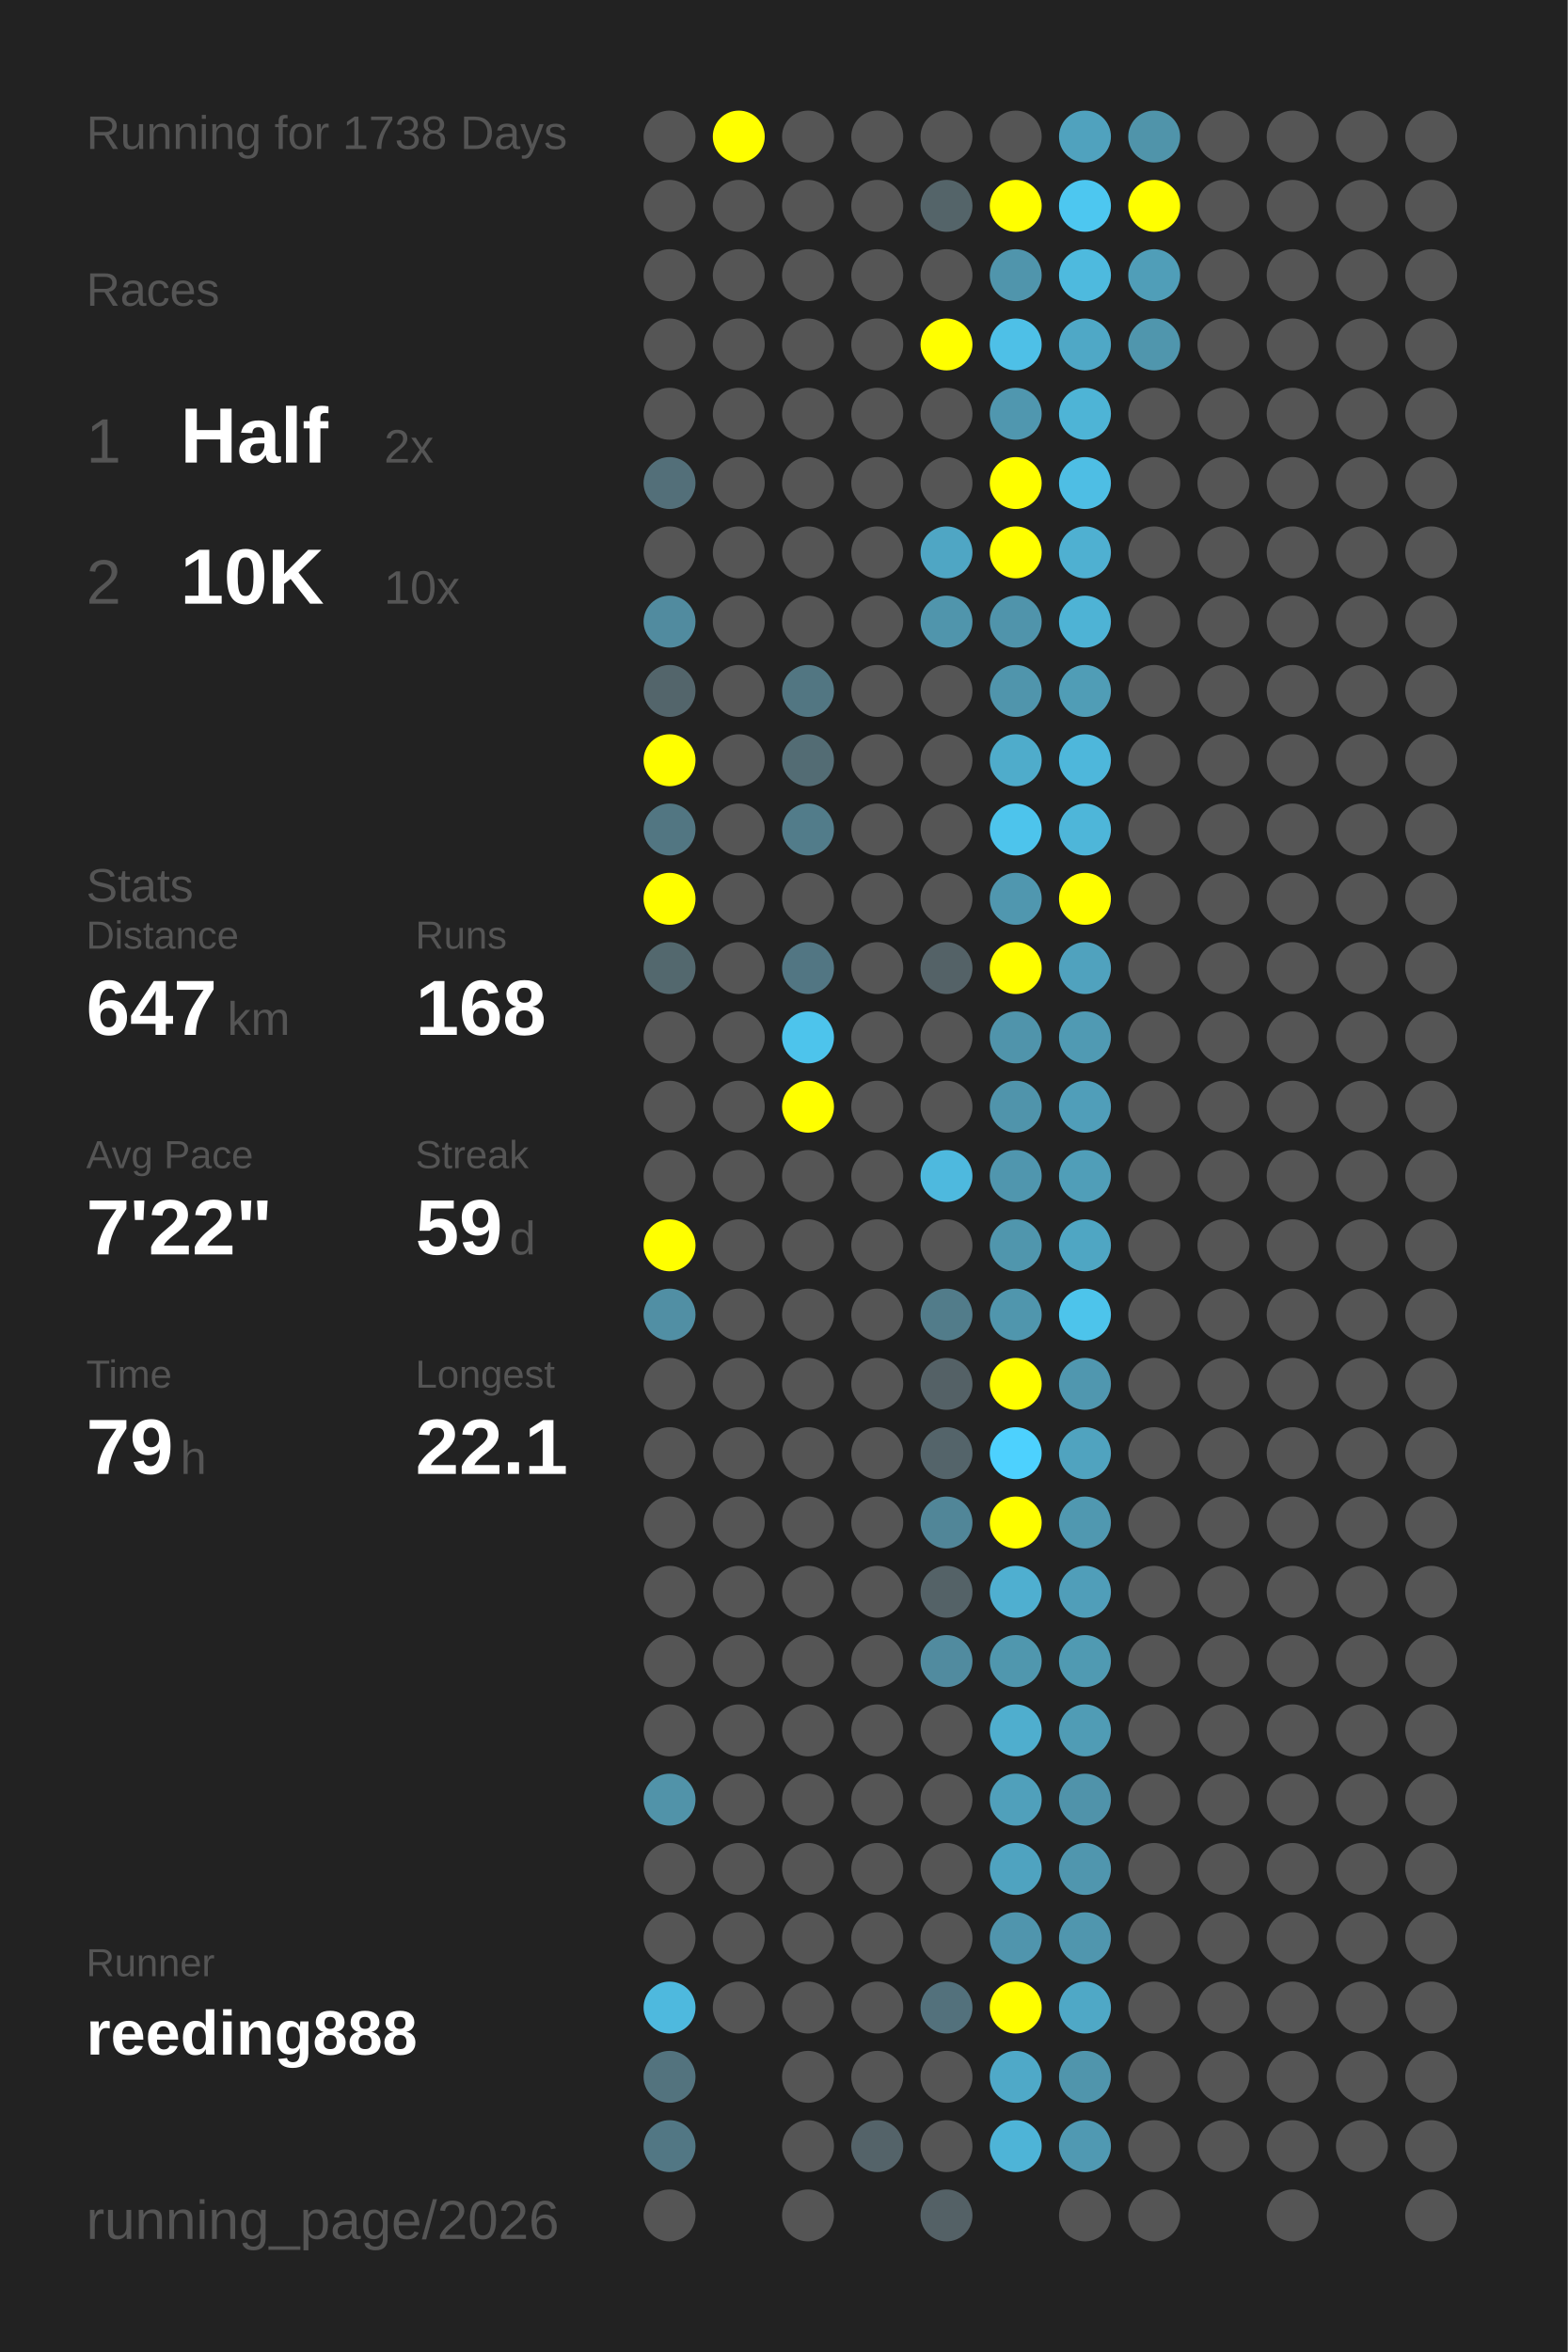
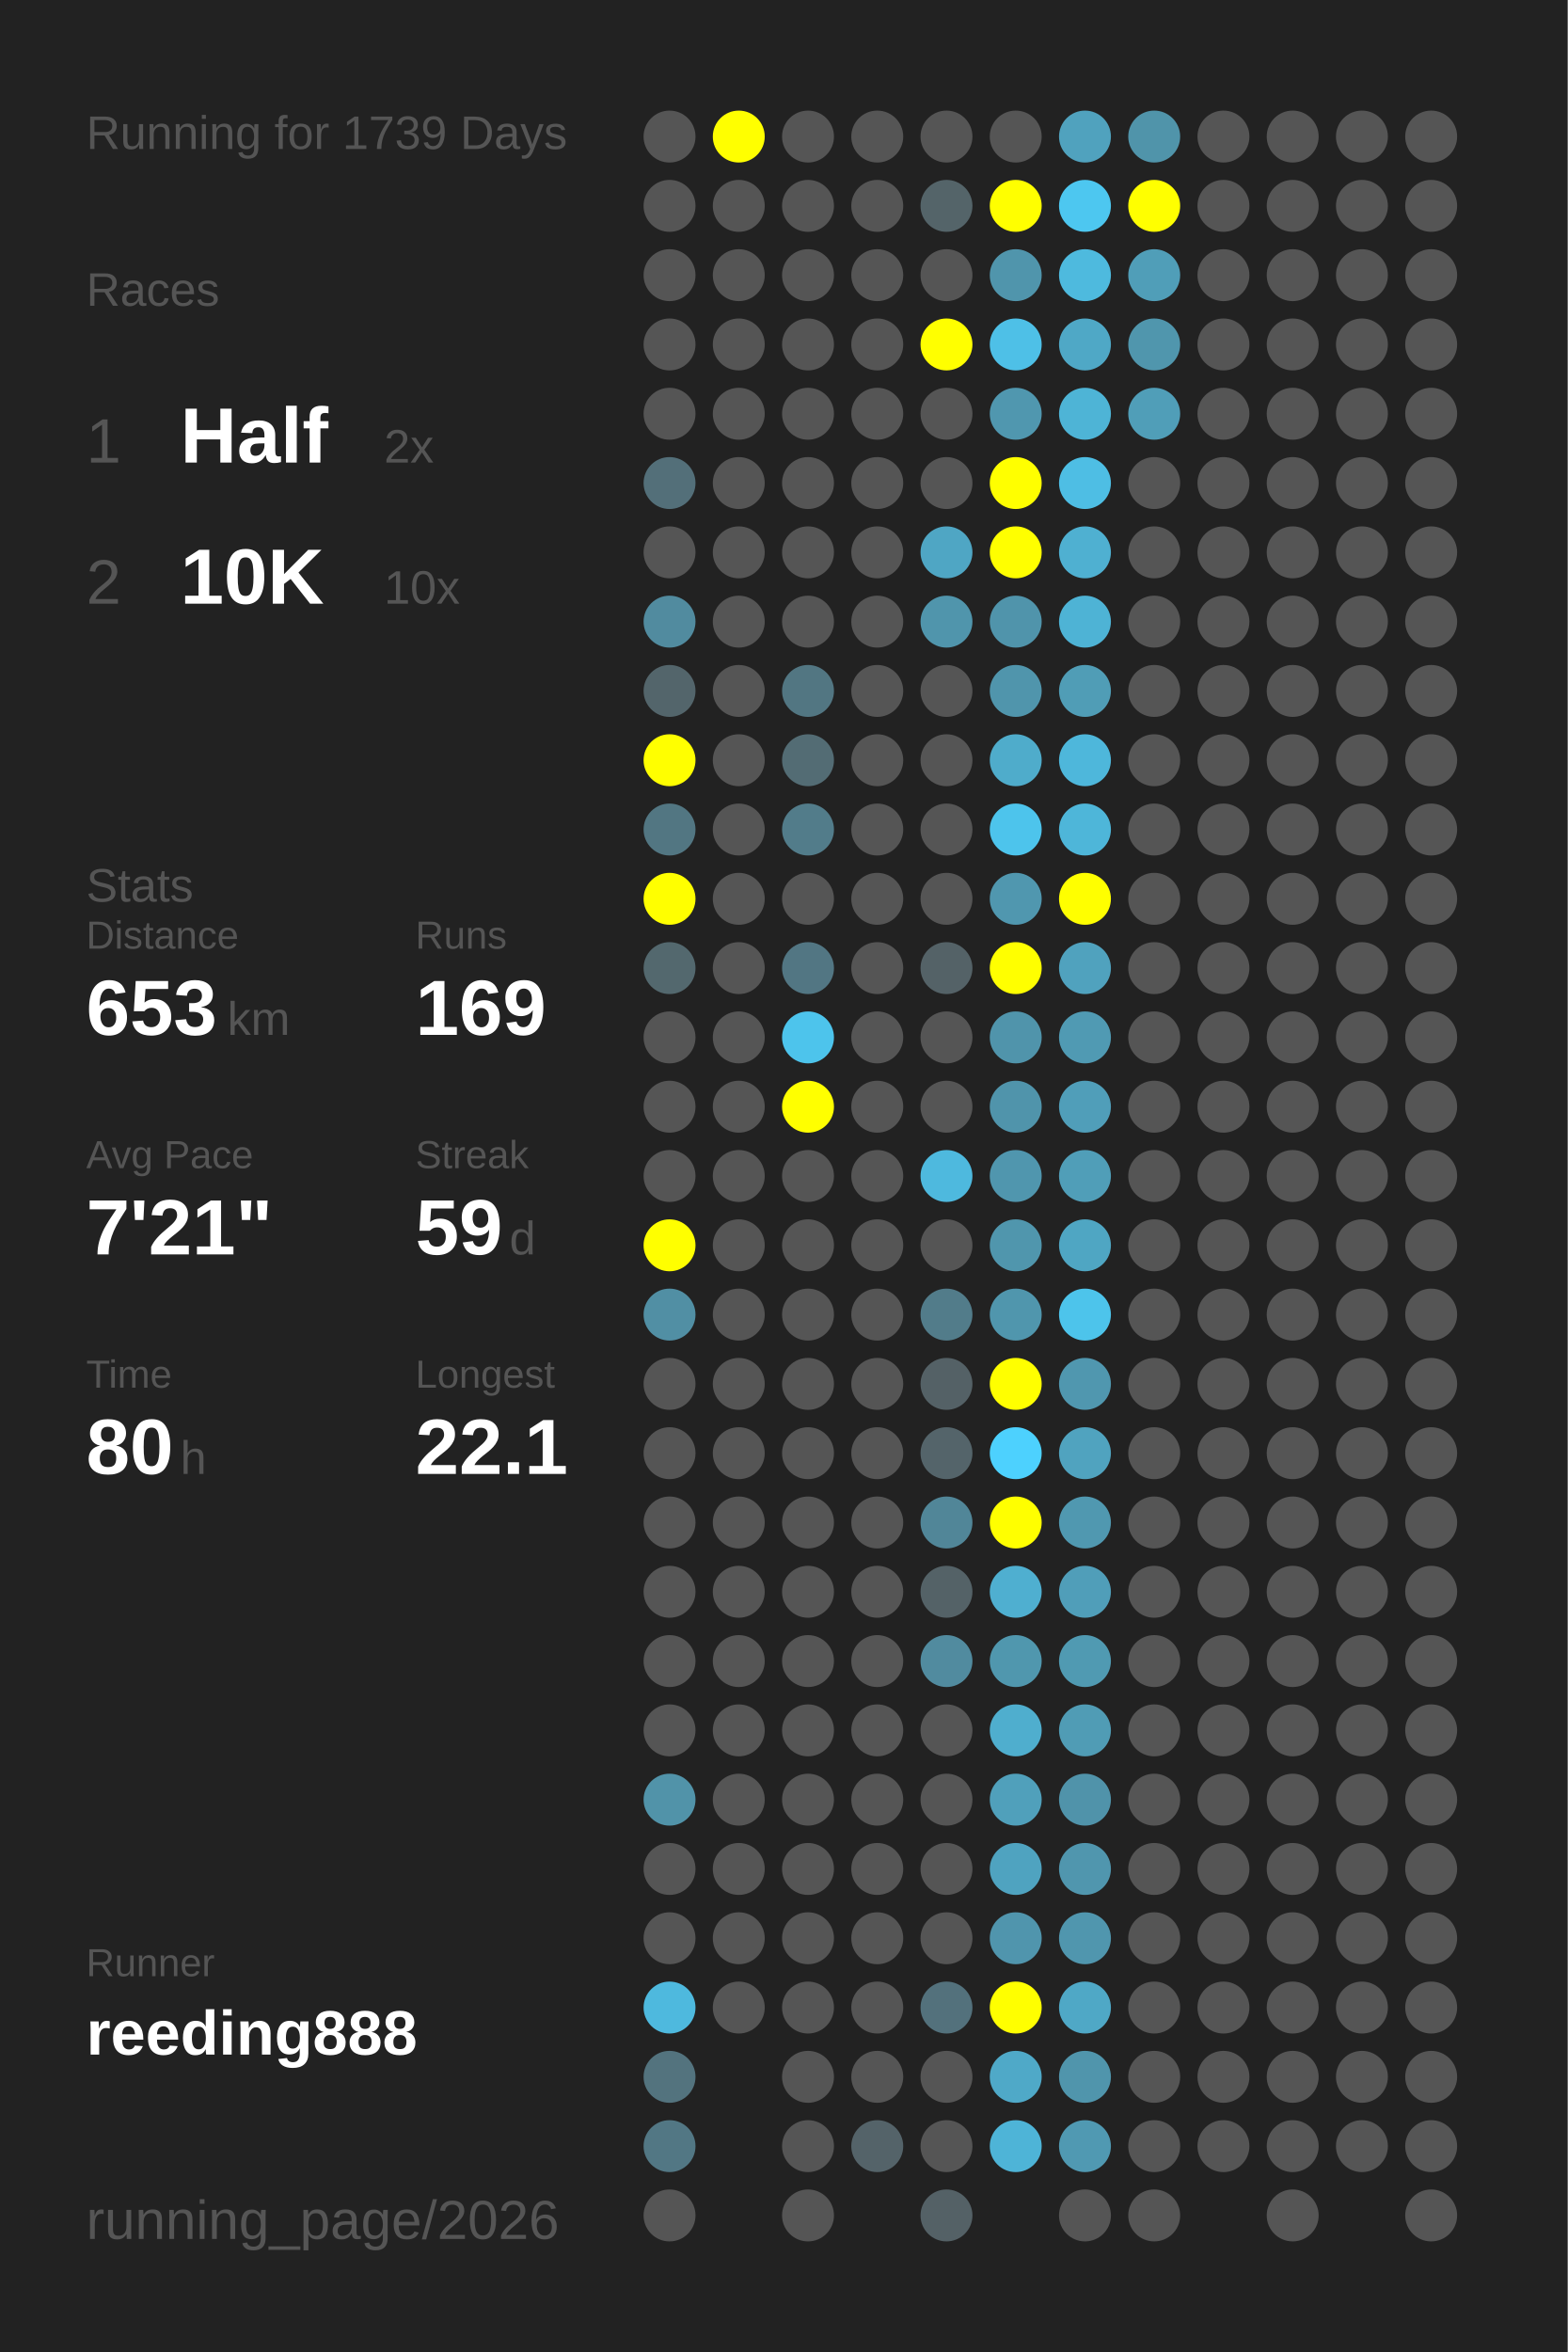
<svg xmlns="http://www.w3.org/2000/svg" baseProfile="full" height="300mm" version="1.1" viewBox="0,0,200,300" width="200mm">
  <defs />
  <rect fill="#222222" height="300" width="200" x="0" y="0" />
-   <text fill="#555555" style="font-size:6px; font-family:Arial;" x="11" y="19">Running for 1738 Days</text>
+   <text fill="#555555" style="font-size:6px; font-family:Arial;" x="11" y="19">Running for 1739 Days</text>
  <text fill="#555555" style="font-size:6px; font-family:Arial;" x="11" y="39">Races</text>
  <text fill="#555555" style="font-size:8px; font-family:Arial;" x="11" y="59">1</text>
  <text fill="#FFFFFF" style="font-size:10px; font-family:Arial; font-weight:bold;" x="23" y="59">Half</text>
  <text fill="#555555" style="font-size:6px; font-family:Arial;" x="49" y="59">2x</text>
  <text fill="#555555" style="font-size:8px; font-family:Arial;" x="11" y="77">2</text>
  <text fill="#FFFFFF" style="font-size:10px; font-family:Arial; font-weight:bold;" x="23" y="77">10K</text>
  <text fill="#555555" style="font-size:6px; font-family:Arial;" x="49" y="77">10x</text>
  <text fill="#555555" style="font-size:6px; font-family:Arial;" x="11" y="115">Stats</text>
  <text fill="#555555" style="font-size:5px; font-family:Arial;" x="11" y="121">Distance</text>
-   <text fill="#FFFFFF" style="font-size:10px; font-family:Arial; font-weight:bold;" x="11" y="132">647</text>
+   <text fill="#FFFFFF" style="font-size:10px; font-family:Arial; font-weight:bold;" x="11" y="132">653</text>
  <text fill="#555555" style="font-size:6px; font-family:Arial;" x="29" y="132">km</text>
  <text fill="#555555" style="font-size:5px; font-family:Arial;" x="53" y="121">Runs</text>
-   <text fill="#FFFFFF" style="font-size:10px; font-family:Arial; font-weight:bold;" x="53" y="132">168</text>
+   <text fill="#FFFFFF" style="font-size:10px; font-family:Arial; font-weight:bold;" x="53" y="132">169</text>
  <text fill="#555555" style="font-size:5px; font-family:Arial;" x="11" y="149">Avg Pace</text>
-   <text fill="#FFFFFF" style="font-size:10px; font-family:Arial; font-weight:bold;" x="11" y="160">7'22"</text>
+   <text fill="#FFFFFF" style="font-size:10px; font-family:Arial; font-weight:bold;" x="11" y="160">7'21"</text>
  <text fill="#555555" style="font-size:5px; font-family:Arial;" x="53" y="149">Streak</text>
  <text fill="#FFFFFF" style="font-size:10px; font-family:Arial; font-weight:bold;" x="53" y="160">59</text>
  <text fill="#555555" style="font-size:6px; font-family:Arial;" x="65" y="160">d</text>
  <text fill="#555555" style="font-size:5px; font-family:Arial;" x="11" y="177">Time</text>
-   <text fill="#FFFFFF" style="font-size:10px; font-family:Arial; font-weight:bold;" x="11" y="188">79</text>
+   <text fill="#FFFFFF" style="font-size:10px; font-family:Arial; font-weight:bold;" x="11" y="188">80</text>
  <text fill="#555555" style="font-size:6px; font-family:Arial;" x="23" y="188">h</text>
  <text fill="#555555" style="font-size:5px; font-family:Arial;" x="53" y="177">Longest</text>
  <text fill="#FFFFFF" style="font-size:10px; font-family:Arial; font-weight:bold;" x="53" y="188">22.1</text>
  <text fill="#555555" style="font-size:5px; font-family:Arial;" x="11" y="252.065">Runner</text>
  <text fill="#FFFFFF" style="font-size:8px; font-family:Arial; font-weight:bold;" x="11" y="262.065">reeding888</text>
  <text fill="#555555" style="font-size:7px; font-family:Arial;" x="11" y="285.581">running_page/2026</text>
  <circle cx="85.417" cy="17.419" fill="#555555" r="3.312" />
  <circle cx="85.417" cy="26.258" fill="#555555" r="3.312" />
  <circle cx="85.417" cy="35.097" fill="#555555" r="3.312" />
  <circle cx="85.417" cy="43.935" fill="#555555" r="3.312" />
  <circle cx="85.417" cy="52.774" fill="#555555" r="3.312" />
  <circle cx="85.417" cy="61.613" fill="#536f79" r="3.312" />
  <circle cx="85.417" cy="70.452" fill="#555555" r="3.312" />
  <circle cx="85.417" cy="79.29" fill="#518b9f" r="3.312" />
  <circle cx="85.417" cy="88.129" fill="#53656b" r="3.312" />
  <circle cx="85.417" cy="96.968" fill="#FFFF00" r="3.312" />
  <circle cx="85.417" cy="105.806" fill="#527682" r="3.312" />
  <circle cx="85.417" cy="114.645" fill="#FFFF00" r="3.312" />
  <circle cx="85.417" cy="123.484" fill="#53686e" r="3.312" />
  <circle cx="85.417" cy="132.323" fill="#555555" r="3.312" />
  <circle cx="85.417" cy="141.161" fill="#555555" r="3.312" />
  <circle cx="85.417" cy="150" fill="#555555" r="3.312" />
  <circle cx="85.417" cy="158.839" fill="#FFFF00" r="3.312" />
  <circle cx="85.417" cy="167.677" fill="#518fa4" r="3.312" />
  <circle cx="85.417" cy="176.516" fill="#555555" r="3.312" />
  <circle cx="85.417" cy="185.355" fill="#555555" r="3.312" />
  <circle cx="85.417" cy="194.194" fill="#555555" r="3.312" />
  <circle cx="85.417" cy="203.032" fill="#555555" r="3.312" />
  <circle cx="85.417" cy="211.871" fill="#555555" r="3.312" />
  <circle cx="85.417" cy="220.71" fill="#555555" r="3.312" />
  <circle cx="85.417" cy="229.548" fill="#5193a9" r="3.312" />
  <circle cx="85.417" cy="238.387" fill="#555555" r="3.312" />
  <circle cx="85.417" cy="247.226" fill="#555555" r="3.312" />
  <circle cx="85.417" cy="256.065" fill="#4eb9de" r="3.312" />
  <circle cx="85.417" cy="264.903" fill="#53737e" r="3.312" />
  <circle cx="85.417" cy="273.742" fill="#527784" r="3.312" />
  <circle cx="85.417" cy="282.581" fill="#555555" r="3.312" />
  <circle cx="94.25" cy="17.419" fill="#FFFF00" r="3.312" />
  <circle cx="94.25" cy="26.258" fill="#555555" r="3.312" />
  <circle cx="94.25" cy="35.097" fill="#555555" r="3.312" />
  <circle cx="94.25" cy="43.935" fill="#555555" r="3.312" />
  <circle cx="94.25" cy="52.774" fill="#555555" r="3.312" />
  <circle cx="94.25" cy="61.613" fill="#555555" r="3.312" />
  <circle cx="94.25" cy="70.452" fill="#555555" r="3.312" />
  <circle cx="94.25" cy="79.29" fill="#555555" r="3.312" />
  <circle cx="94.25" cy="88.129" fill="#555555" r="3.312" />
  <circle cx="94.25" cy="96.968" fill="#555555" r="3.312" />
  <circle cx="94.25" cy="105.806" fill="#555555" r="3.312" />
  <circle cx="94.25" cy="114.645" fill="#555555" r="3.312" />
  <circle cx="94.25" cy="123.484" fill="#555555" r="3.312" />
  <circle cx="94.25" cy="132.323" fill="#555555" r="3.312" />
  <circle cx="94.25" cy="141.161" fill="#555555" r="3.312" />
  <circle cx="94.25" cy="150" fill="#555555" r="3.312" />
  <circle cx="94.25" cy="158.839" fill="#555555" r="3.312" />
  <circle cx="94.25" cy="167.677" fill="#555555" r="3.312" />
  <circle cx="94.25" cy="176.516" fill="#555555" r="3.312" />
  <circle cx="94.25" cy="185.355" fill="#555555" r="3.312" />
  <circle cx="94.25" cy="194.194" fill="#555555" r="3.312" />
  <circle cx="94.25" cy="203.032" fill="#555555" r="3.312" />
  <circle cx="94.25" cy="211.871" fill="#555555" r="3.312" />
  <circle cx="94.25" cy="220.71" fill="#555555" r="3.312" />
  <circle cx="94.25" cy="229.548" fill="#555555" r="3.312" />
  <circle cx="94.25" cy="238.387" fill="#555555" r="3.312" />
  <circle cx="94.25" cy="247.226" fill="#555555" r="3.312" />
  <circle cx="94.25" cy="256.065" fill="#555555" r="3.312" />
  <circle cx="103.083" cy="17.419" fill="#555555" r="3.312" />
  <circle cx="103.083" cy="26.258" fill="#555555" r="3.312" />
  <circle cx="103.083" cy="35.097" fill="#555555" r="3.312" />
  <circle cx="103.083" cy="43.935" fill="#555555" r="3.312" />
  <circle cx="103.083" cy="52.774" fill="#555555" r="3.312" />
  <circle cx="103.083" cy="61.613" fill="#555555" r="3.312" />
  <circle cx="103.083" cy="70.452" fill="#555555" r="3.312" />
  <circle cx="103.083" cy="79.29" fill="#555555" r="3.312" />
  <circle cx="103.083" cy="88.129" fill="#527682" r="3.312" />
  <circle cx="103.083" cy="96.968" fill="#536c74" r="3.312" />
  <circle cx="103.083" cy="105.806" fill="#527c8a" r="3.312" />
  <circle cx="103.083" cy="114.645" fill="#555555" r="3.312" />
  <circle cx="103.083" cy="123.484" fill="#527683" r="3.312" />
  <circle cx="103.083" cy="132.323" fill="#4dc4ec" r="3.312" />
  <circle cx="103.083" cy="141.161" fill="#FFFF00" r="3.312" />
  <circle cx="103.083" cy="150" fill="#555555" r="3.312" />
  <circle cx="103.083" cy="158.839" fill="#555555" r="3.312" />
  <circle cx="103.083" cy="167.677" fill="#555555" r="3.312" />
  <circle cx="103.083" cy="176.516" fill="#555555" r="3.312" />
  <circle cx="103.083" cy="185.355" fill="#555555" r="3.312" />
  <circle cx="103.083" cy="194.194" fill="#555555" r="3.312" />
  <circle cx="103.083" cy="203.032" fill="#555555" r="3.312" />
  <circle cx="103.083" cy="211.871" fill="#555555" r="3.312" />
  <circle cx="103.083" cy="220.71" fill="#555555" r="3.312" />
  <circle cx="103.083" cy="229.548" fill="#555555" r="3.312" />
  <circle cx="103.083" cy="238.387" fill="#555555" r="3.312" />
  <circle cx="103.083" cy="247.226" fill="#555555" r="3.312" />
  <circle cx="103.083" cy="256.065" fill="#555555" r="3.312" />
  <circle cx="103.083" cy="264.903" fill="#555555" r="3.312" />
  <circle cx="103.083" cy="273.742" fill="#555555" r="3.312" />
  <circle cx="103.083" cy="282.581" fill="#555555" r="3.312" />
  <circle cx="111.917" cy="17.419" fill="#555555" r="3.312" />
  <circle cx="111.917" cy="26.258" fill="#555555" r="3.312" />
  <circle cx="111.917" cy="35.097" fill="#555555" r="3.312" />
  <circle cx="111.917" cy="43.935" fill="#555555" r="3.312" />
  <circle cx="111.917" cy="52.774" fill="#555555" r="3.312" />
  <circle cx="111.917" cy="61.613" fill="#555555" r="3.312" />
  <circle cx="111.917" cy="70.452" fill="#555555" r="3.312" />
  <circle cx="111.917" cy="79.29" fill="#555555" r="3.312" />
  <circle cx="111.917" cy="88.129" fill="#555555" r="3.312" />
  <circle cx="111.917" cy="96.968" fill="#555555" r="3.312" />
  <circle cx="111.917" cy="105.806" fill="#555555" r="3.312" />
  <circle cx="111.917" cy="114.645" fill="#555555" r="3.312" />
  <circle cx="111.917" cy="123.484" fill="#555555" r="3.312" />
  <circle cx="111.917" cy="132.323" fill="#555555" r="3.312" />
  <circle cx="111.917" cy="141.161" fill="#555555" r="3.312" />
  <circle cx="111.917" cy="150" fill="#555555" r="3.312" />
  <circle cx="111.917" cy="158.839" fill="#555555" r="3.312" />
  <circle cx="111.917" cy="167.677" fill="#555555" r="3.312" />
  <circle cx="111.917" cy="176.516" fill="#555555" r="3.312" />
  <circle cx="111.917" cy="185.355" fill="#555555" r="3.312" />
  <circle cx="111.917" cy="194.194" fill="#555555" r="3.312" />
  <circle cx="111.917" cy="203.032" fill="#555555" r="3.312" />
  <circle cx="111.917" cy="211.871" fill="#555555" r="3.312" />
  <circle cx="111.917" cy="220.71" fill="#555555" r="3.312" />
  <circle cx="111.917" cy="229.548" fill="#555555" r="3.312" />
  <circle cx="111.917" cy="238.387" fill="#555555" r="3.312" />
  <circle cx="111.917" cy="247.226" fill="#555555" r="3.312" />
  <circle cx="111.917" cy="256.065" fill="#555555" r="3.312" />
  <circle cx="111.917" cy="264.903" fill="#555555" r="3.312" />
  <circle cx="111.917" cy="273.742" fill="#546369" r="3.312" />
  <circle cx="120.75" cy="17.419" fill="#555555" r="3.312" />
  <circle cx="120.75" cy="26.258" fill="#546469" r="3.312" />
  <circle cx="120.75" cy="35.097" fill="#555555" r="3.312" />
  <circle cx="120.75" cy="43.935" fill="#FFFF00" r="3.312" />
  <circle cx="120.75" cy="52.774" fill="#555555" r="3.312" />
  <circle cx="120.75" cy="61.613" fill="#555555" r="3.312" />
  <circle cx="120.75" cy="70.452" fill="#4fa6c4" r="3.312" />
  <circle cx="120.75" cy="79.29" fill="#5095ac" r="3.312" />
  <circle cx="120.75" cy="88.129" fill="#555555" r="3.312" />
  <circle cx="120.75" cy="96.968" fill="#555555" r="3.312" />
  <circle cx="120.75" cy="105.806" fill="#555555" r="3.312" />
  <circle cx="120.75" cy="114.645" fill="#555555" r="3.312" />
  <circle cx="120.75" cy="123.484" fill="#546267" r="3.312" />
  <circle cx="120.75" cy="132.323" fill="#555555" r="3.312" />
  <circle cx="120.75" cy="141.161" fill="#555555" r="3.312" />
  <circle cx="120.75" cy="150" fill="#4eb9de" r="3.312" />
  <circle cx="120.75" cy="158.839" fill="#555555" r="3.312" />
  <circle cx="120.75" cy="167.677" fill="#527c8a" r="3.312" />
  <circle cx="120.75" cy="176.516" fill="#546166" r="3.312" />
  <circle cx="120.75" cy="185.355" fill="#54646a" r="3.312" />
  <circle cx="120.75" cy="194.194" fill="#518698" r="3.312" />
  <circle cx="120.75" cy="203.032" fill="#546267" r="3.312" />
  <circle cx="120.75" cy="211.871" fill="#518b9f" r="3.312" />
  <circle cx="120.75" cy="220.71" fill="#555555" r="3.312" />
  <circle cx="120.75" cy="229.548" fill="#555555" r="3.312" />
  <circle cx="120.75" cy="238.387" fill="#555555" r="3.312" />
  <circle cx="120.75" cy="247.226" fill="#555555" r="3.312" />
  <circle cx="120.75" cy="256.065" fill="#53717c" r="3.312" />
  <circle cx="120.75" cy="264.903" fill="#555555" r="3.312" />
  <circle cx="120.75" cy="273.742" fill="#555555" r="3.312" />
  <circle cx="120.75" cy="282.581" fill="#546166" r="3.312" />
  <circle cx="129.583" cy="17.419" fill="#555555" r="3.312" />
  <circle cx="129.583" cy="26.258" fill="#FFFF00" r="3.312" />
  <circle cx="129.583" cy="35.097" fill="#5095ac" r="3.312" />
  <circle cx="129.583" cy="43.935" fill="#4ec0e7" r="3.312" />
  <circle cx="129.583" cy="52.774" fill="#5097af" r="3.312" />
  <circle cx="129.583" cy="61.613" fill="#FFFF00" r="3.312" />
  <circle cx="129.583" cy="70.452" fill="#FFFF00" r="3.312" />
  <circle cx="129.583" cy="79.29" fill="#5094ab" r="3.312" />
  <circle cx="129.583" cy="88.129" fill="#5095ac" r="3.312" />
  <circle cx="129.583" cy="96.968" fill="#4faccb" r="3.312" />
  <circle cx="129.583" cy="105.806" fill="#4dc4ec" r="3.312" />
  <circle cx="129.583" cy="114.645" fill="#5097af" r="3.312" />
  <circle cx="129.583" cy="123.484" fill="#FFFF00" r="3.312" />
  <circle cx="129.583" cy="132.323" fill="#5094ab" r="3.312" />
  <circle cx="129.583" cy="141.161" fill="#5094ab" r="3.312" />
  <circle cx="129.583" cy="150" fill="#5096ae" r="3.312" />
  <circle cx="129.583" cy="158.839" fill="#5096ad" r="3.312" />
  <circle cx="129.583" cy="167.677" fill="#5096ad" r="3.312" />
  <circle cx="129.583" cy="176.516" fill="#FFFF00" r="3.312" />
  <circle cx="129.583" cy="185.355" fill="#4dd1fe" r="3.312" />
  <circle cx="129.583" cy="194.194" fill="#FFFF00" r="3.312" />
  <circle cx="129.583" cy="203.032" fill="#4fafd0" r="3.312" />
  <circle cx="129.583" cy="211.871" fill="#5097ae" r="3.312" />
  <circle cx="129.583" cy="220.71" fill="#4faece" r="3.312" />
  <circle cx="129.583" cy="229.548" fill="#50a0bb" r="3.312" />
  <circle cx="129.583" cy="238.387" fill="#4fa3c0" r="3.312" />
  <circle cx="129.583" cy="247.226" fill="#5095ad" r="3.312" />
  <circle cx="129.583" cy="256.065" fill="#FFFF00" r="3.312" />
  <circle cx="129.583" cy="264.903" fill="#4fa9c8" r="3.312" />
  <circle cx="129.583" cy="273.742" fill="#4eb4d7" r="3.312" />
  <circle cx="138.417" cy="17.419" fill="#50a2be" r="3.312" />
  <circle cx="138.417" cy="26.258" fill="#4dc7f0" r="3.312" />
  <circle cx="138.417" cy="35.097" fill="#4ebade" r="3.312" />
  <circle cx="138.417" cy="43.935" fill="#4fa8c6" r="3.312" />
  <circle cx="138.417" cy="52.774" fill="#4eb4d6" r="3.312" />
  <circle cx="138.417" cy="61.613" fill="#4ebee4" r="3.312" />
  <circle cx="138.417" cy="70.452" fill="#4fb0d1" r="3.312" />
  <circle cx="138.417" cy="79.29" fill="#4eb3d5" r="3.312" />
  <circle cx="138.417" cy="88.129" fill="#509db6" r="3.312" />
  <circle cx="138.417" cy="96.968" fill="#4eb7db" r="3.312" />
  <circle cx="138.417" cy="105.806" fill="#4eb6d9" r="3.312" />
  <circle cx="138.417" cy="114.645" fill="#FFFF00" r="3.312" />
  <circle cx="138.417" cy="123.484" fill="#50a2be" r="3.312" />
  <circle cx="138.417" cy="132.323" fill="#509ab3" r="3.312" />
  <circle cx="138.417" cy="141.161" fill="#509eb9" r="3.312" />
  <circle cx="138.417" cy="150" fill="#509eb8" r="3.312" />
  <circle cx="138.417" cy="158.839" fill="#4fa6c3" r="3.312" />
  <circle cx="138.417" cy="167.677" fill="#4dc4eb" r="3.312" />
  <circle cx="138.417" cy="176.516" fill="#5097af" r="3.312" />
  <circle cx="138.417" cy="185.355" fill="#50a3bf" r="3.312" />
  <circle cx="138.417" cy="194.194" fill="#5098b0" r="3.312" />
  <circle cx="138.417" cy="203.032" fill="#509eb9" r="3.312" />
  <circle cx="138.417" cy="211.871" fill="#509ab2" r="3.312" />
  <circle cx="138.417" cy="220.71" fill="#509cb5" r="3.312" />
  <circle cx="138.417" cy="229.548" fill="#5093aa" r="3.312" />
  <circle cx="138.417" cy="238.387" fill="#5096ae" r="3.312" />
  <circle cx="138.417" cy="247.226" fill="#5096ae" r="3.312" />
  <circle cx="138.417" cy="256.065" fill="#4fa8c6" r="3.312" />
  <circle cx="138.417" cy="264.903" fill="#5095ac" r="3.312" />
  <circle cx="138.417" cy="273.742" fill="#5099b2" r="3.312" />
  <circle cx="138.417" cy="282.581" fill="#555555" r="3.312" />
  <circle cx="147.25" cy="17.419" fill="#5094aa" r="3.312" />
  <circle cx="147.25" cy="26.258" fill="#FFFF00" r="3.312" />
  <circle cx="147.25" cy="35.097" fill="#509eb8" r="3.312" />
  <circle cx="147.25" cy="43.935" fill="#5096ad" r="3.312" />
-   <circle cx="147.25" cy="52.774" fill="#555555" r="3.312" />
+   <circle cx="147.25" cy="52.774" fill="#509eb8" r="3.312" />
  <circle cx="147.25" cy="61.613" fill="#555555" r="3.312" />
  <circle cx="147.25" cy="70.452" fill="#555555" r="3.312" />
  <circle cx="147.25" cy="79.29" fill="#555555" r="3.312" />
  <circle cx="147.25" cy="88.129" fill="#555555" r="3.312" />
  <circle cx="147.25" cy="96.968" fill="#555555" r="3.312" />
  <circle cx="147.25" cy="105.806" fill="#555555" r="3.312" />
  <circle cx="147.25" cy="114.645" fill="#555555" r="3.312" />
  <circle cx="147.25" cy="123.484" fill="#555555" r="3.312" />
  <circle cx="147.25" cy="132.323" fill="#555555" r="3.312" />
  <circle cx="147.25" cy="141.161" fill="#555555" r="3.312" />
  <circle cx="147.25" cy="150" fill="#555555" r="3.312" />
  <circle cx="147.25" cy="158.839" fill="#555555" r="3.312" />
  <circle cx="147.25" cy="167.677" fill="#555555" r="3.312" />
  <circle cx="147.25" cy="176.516" fill="#555555" r="3.312" />
  <circle cx="147.25" cy="185.355" fill="#555555" r="3.312" />
  <circle cx="147.25" cy="194.194" fill="#555555" r="3.312" />
  <circle cx="147.25" cy="203.032" fill="#555555" r="3.312" />
  <circle cx="147.25" cy="211.871" fill="#555555" r="3.312" />
  <circle cx="147.25" cy="220.71" fill="#555555" r="3.312" />
  <circle cx="147.25" cy="229.548" fill="#555555" r="3.312" />
  <circle cx="147.25" cy="238.387" fill="#555555" r="3.312" />
  <circle cx="147.25" cy="247.226" fill="#555555" r="3.312" />
  <circle cx="147.25" cy="256.065" fill="#555555" r="3.312" />
  <circle cx="147.25" cy="264.903" fill="#555555" r="3.312" />
  <circle cx="147.25" cy="273.742" fill="#555555" r="3.312" />
  <circle cx="147.25" cy="282.581" fill="#555555" r="3.312" />
  <circle cx="156.083" cy="17.419" fill="#555555" r="3.312" />
  <circle cx="156.083" cy="26.258" fill="#555555" r="3.312" />
  <circle cx="156.083" cy="35.097" fill="#555555" r="3.312" />
  <circle cx="156.083" cy="43.935" fill="#555555" r="3.312" />
  <circle cx="156.083" cy="52.774" fill="#555555" r="3.312" />
  <circle cx="156.083" cy="61.613" fill="#555555" r="3.312" />
  <circle cx="156.083" cy="70.452" fill="#555555" r="3.312" />
  <circle cx="156.083" cy="79.29" fill="#555555" r="3.312" />
  <circle cx="156.083" cy="88.129" fill="#555555" r="3.312" />
  <circle cx="156.083" cy="96.968" fill="#555555" r="3.312" />
  <circle cx="156.083" cy="105.806" fill="#555555" r="3.312" />
  <circle cx="156.083" cy="114.645" fill="#555555" r="3.312" />
  <circle cx="156.083" cy="123.484" fill="#555555" r="3.312" />
  <circle cx="156.083" cy="132.323" fill="#555555" r="3.312" />
  <circle cx="156.083" cy="141.161" fill="#555555" r="3.312" />
  <circle cx="156.083" cy="150" fill="#555555" r="3.312" />
  <circle cx="156.083" cy="158.839" fill="#555555" r="3.312" />
  <circle cx="156.083" cy="167.677" fill="#555555" r="3.312" />
  <circle cx="156.083" cy="176.516" fill="#555555" r="3.312" />
  <circle cx="156.083" cy="185.355" fill="#555555" r="3.312" />
  <circle cx="156.083" cy="194.194" fill="#555555" r="3.312" />
  <circle cx="156.083" cy="203.032" fill="#555555" r="3.312" />
  <circle cx="156.083" cy="211.871" fill="#555555" r="3.312" />
  <circle cx="156.083" cy="220.71" fill="#555555" r="3.312" />
  <circle cx="156.083" cy="229.548" fill="#555555" r="3.312" />
  <circle cx="156.083" cy="238.387" fill="#555555" r="3.312" />
  <circle cx="156.083" cy="247.226" fill="#555555" r="3.312" />
  <circle cx="156.083" cy="256.065" fill="#555555" r="3.312" />
  <circle cx="156.083" cy="264.903" fill="#555555" r="3.312" />
  <circle cx="156.083" cy="273.742" fill="#555555" r="3.312" />
  <circle cx="164.917" cy="17.419" fill="#555555" r="3.312" />
  <circle cx="164.917" cy="26.258" fill="#555555" r="3.312" />
  <circle cx="164.917" cy="35.097" fill="#555555" r="3.312" />
  <circle cx="164.917" cy="43.935" fill="#555555" r="3.312" />
  <circle cx="164.917" cy="52.774" fill="#555555" r="3.312" />
  <circle cx="164.917" cy="61.613" fill="#555555" r="3.312" />
  <circle cx="164.917" cy="70.452" fill="#555555" r="3.312" />
  <circle cx="164.917" cy="79.29" fill="#555555" r="3.312" />
  <circle cx="164.917" cy="88.129" fill="#555555" r="3.312" />
  <circle cx="164.917" cy="96.968" fill="#555555" r="3.312" />
  <circle cx="164.917" cy="105.806" fill="#555555" r="3.312" />
  <circle cx="164.917" cy="114.645" fill="#555555" r="3.312" />
  <circle cx="164.917" cy="123.484" fill="#555555" r="3.312" />
  <circle cx="164.917" cy="132.323" fill="#555555" r="3.312" />
  <circle cx="164.917" cy="141.161" fill="#555555" r="3.312" />
  <circle cx="164.917" cy="150" fill="#555555" r="3.312" />
  <circle cx="164.917" cy="158.839" fill="#555555" r="3.312" />
  <circle cx="164.917" cy="167.677" fill="#555555" r="3.312" />
  <circle cx="164.917" cy="176.516" fill="#555555" r="3.312" />
  <circle cx="164.917" cy="185.355" fill="#555555" r="3.312" />
  <circle cx="164.917" cy="194.194" fill="#555555" r="3.312" />
  <circle cx="164.917" cy="203.032" fill="#555555" r="3.312" />
  <circle cx="164.917" cy="211.871" fill="#555555" r="3.312" />
  <circle cx="164.917" cy="220.71" fill="#555555" r="3.312" />
  <circle cx="164.917" cy="229.548" fill="#555555" r="3.312" />
  <circle cx="164.917" cy="238.387" fill="#555555" r="3.312" />
  <circle cx="164.917" cy="247.226" fill="#555555" r="3.312" />
  <circle cx="164.917" cy="256.065" fill="#555555" r="3.312" />
  <circle cx="164.917" cy="264.903" fill="#555555" r="3.312" />
  <circle cx="164.917" cy="273.742" fill="#555555" r="3.312" />
  <circle cx="164.917" cy="282.581" fill="#555555" r="3.312" />
  <circle cx="173.75" cy="17.419" fill="#555555" r="3.312" />
  <circle cx="173.75" cy="26.258" fill="#555555" r="3.312" />
  <circle cx="173.75" cy="35.097" fill="#555555" r="3.312" />
  <circle cx="173.75" cy="43.935" fill="#555555" r="3.312" />
  <circle cx="173.75" cy="52.774" fill="#555555" r="3.312" />
  <circle cx="173.75" cy="61.613" fill="#555555" r="3.312" />
  <circle cx="173.75" cy="70.452" fill="#555555" r="3.312" />
  <circle cx="173.75" cy="79.29" fill="#555555" r="3.312" />
  <circle cx="173.75" cy="88.129" fill="#555555" r="3.312" />
  <circle cx="173.75" cy="96.968" fill="#555555" r="3.312" />
  <circle cx="173.75" cy="105.806" fill="#555555" r="3.312" />
  <circle cx="173.75" cy="114.645" fill="#555555" r="3.312" />
  <circle cx="173.75" cy="123.484" fill="#555555" r="3.312" />
  <circle cx="173.75" cy="132.323" fill="#555555" r="3.312" />
  <circle cx="173.75" cy="141.161" fill="#555555" r="3.312" />
  <circle cx="173.75" cy="150" fill="#555555" r="3.312" />
  <circle cx="173.75" cy="158.839" fill="#555555" r="3.312" />
  <circle cx="173.75" cy="167.677" fill="#555555" r="3.312" />
  <circle cx="173.75" cy="176.516" fill="#555555" r="3.312" />
  <circle cx="173.75" cy="185.355" fill="#555555" r="3.312" />
  <circle cx="173.75" cy="194.194" fill="#555555" r="3.312" />
  <circle cx="173.75" cy="203.032" fill="#555555" r="3.312" />
  <circle cx="173.75" cy="211.871" fill="#555555" r="3.312" />
  <circle cx="173.75" cy="220.71" fill="#555555" r="3.312" />
  <circle cx="173.75" cy="229.548" fill="#555555" r="3.312" />
  <circle cx="173.75" cy="238.387" fill="#555555" r="3.312" />
  <circle cx="173.75" cy="247.226" fill="#555555" r="3.312" />
  <circle cx="173.75" cy="256.065" fill="#555555" r="3.312" />
  <circle cx="173.75" cy="264.903" fill="#555555" r="3.312" />
  <circle cx="173.75" cy="273.742" fill="#555555" r="3.312" />
  <circle cx="182.583" cy="17.419" fill="#555555" r="3.312" />
  <circle cx="182.583" cy="26.258" fill="#555555" r="3.312" />
  <circle cx="182.583" cy="35.097" fill="#555555" r="3.312" />
  <circle cx="182.583" cy="43.935" fill="#555555" r="3.312" />
  <circle cx="182.583" cy="52.774" fill="#555555" r="3.312" />
  <circle cx="182.583" cy="61.613" fill="#555555" r="3.312" />
  <circle cx="182.583" cy="70.452" fill="#555555" r="3.312" />
  <circle cx="182.583" cy="79.29" fill="#555555" r="3.312" />
  <circle cx="182.583" cy="88.129" fill="#555555" r="3.312" />
  <circle cx="182.583" cy="96.968" fill="#555555" r="3.312" />
  <circle cx="182.583" cy="105.806" fill="#555555" r="3.312" />
  <circle cx="182.583" cy="114.645" fill="#555555" r="3.312" />
  <circle cx="182.583" cy="123.484" fill="#555555" r="3.312" />
  <circle cx="182.583" cy="132.323" fill="#555555" r="3.312" />
  <circle cx="182.583" cy="141.161" fill="#555555" r="3.312" />
  <circle cx="182.583" cy="150" fill="#555555" r="3.312" />
  <circle cx="182.583" cy="158.839" fill="#555555" r="3.312" />
  <circle cx="182.583" cy="167.677" fill="#555555" r="3.312" />
  <circle cx="182.583" cy="176.516" fill="#555555" r="3.312" />
  <circle cx="182.583" cy="185.355" fill="#555555" r="3.312" />
  <circle cx="182.583" cy="194.194" fill="#555555" r="3.312" />
  <circle cx="182.583" cy="203.032" fill="#555555" r="3.312" />
  <circle cx="182.583" cy="211.871" fill="#555555" r="3.312" />
  <circle cx="182.583" cy="220.71" fill="#555555" r="3.312" />
  <circle cx="182.583" cy="229.548" fill="#555555" r="3.312" />
  <circle cx="182.583" cy="238.387" fill="#555555" r="3.312" />
  <circle cx="182.583" cy="247.226" fill="#555555" r="3.312" />
  <circle cx="182.583" cy="256.065" fill="#555555" r="3.312" />
  <circle cx="182.583" cy="264.903" fill="#555555" r="3.312" />
  <circle cx="182.583" cy="273.742" fill="#555555" r="3.312" />
  <circle cx="182.583" cy="282.581" fill="#555555" r="3.312" />
</svg>
